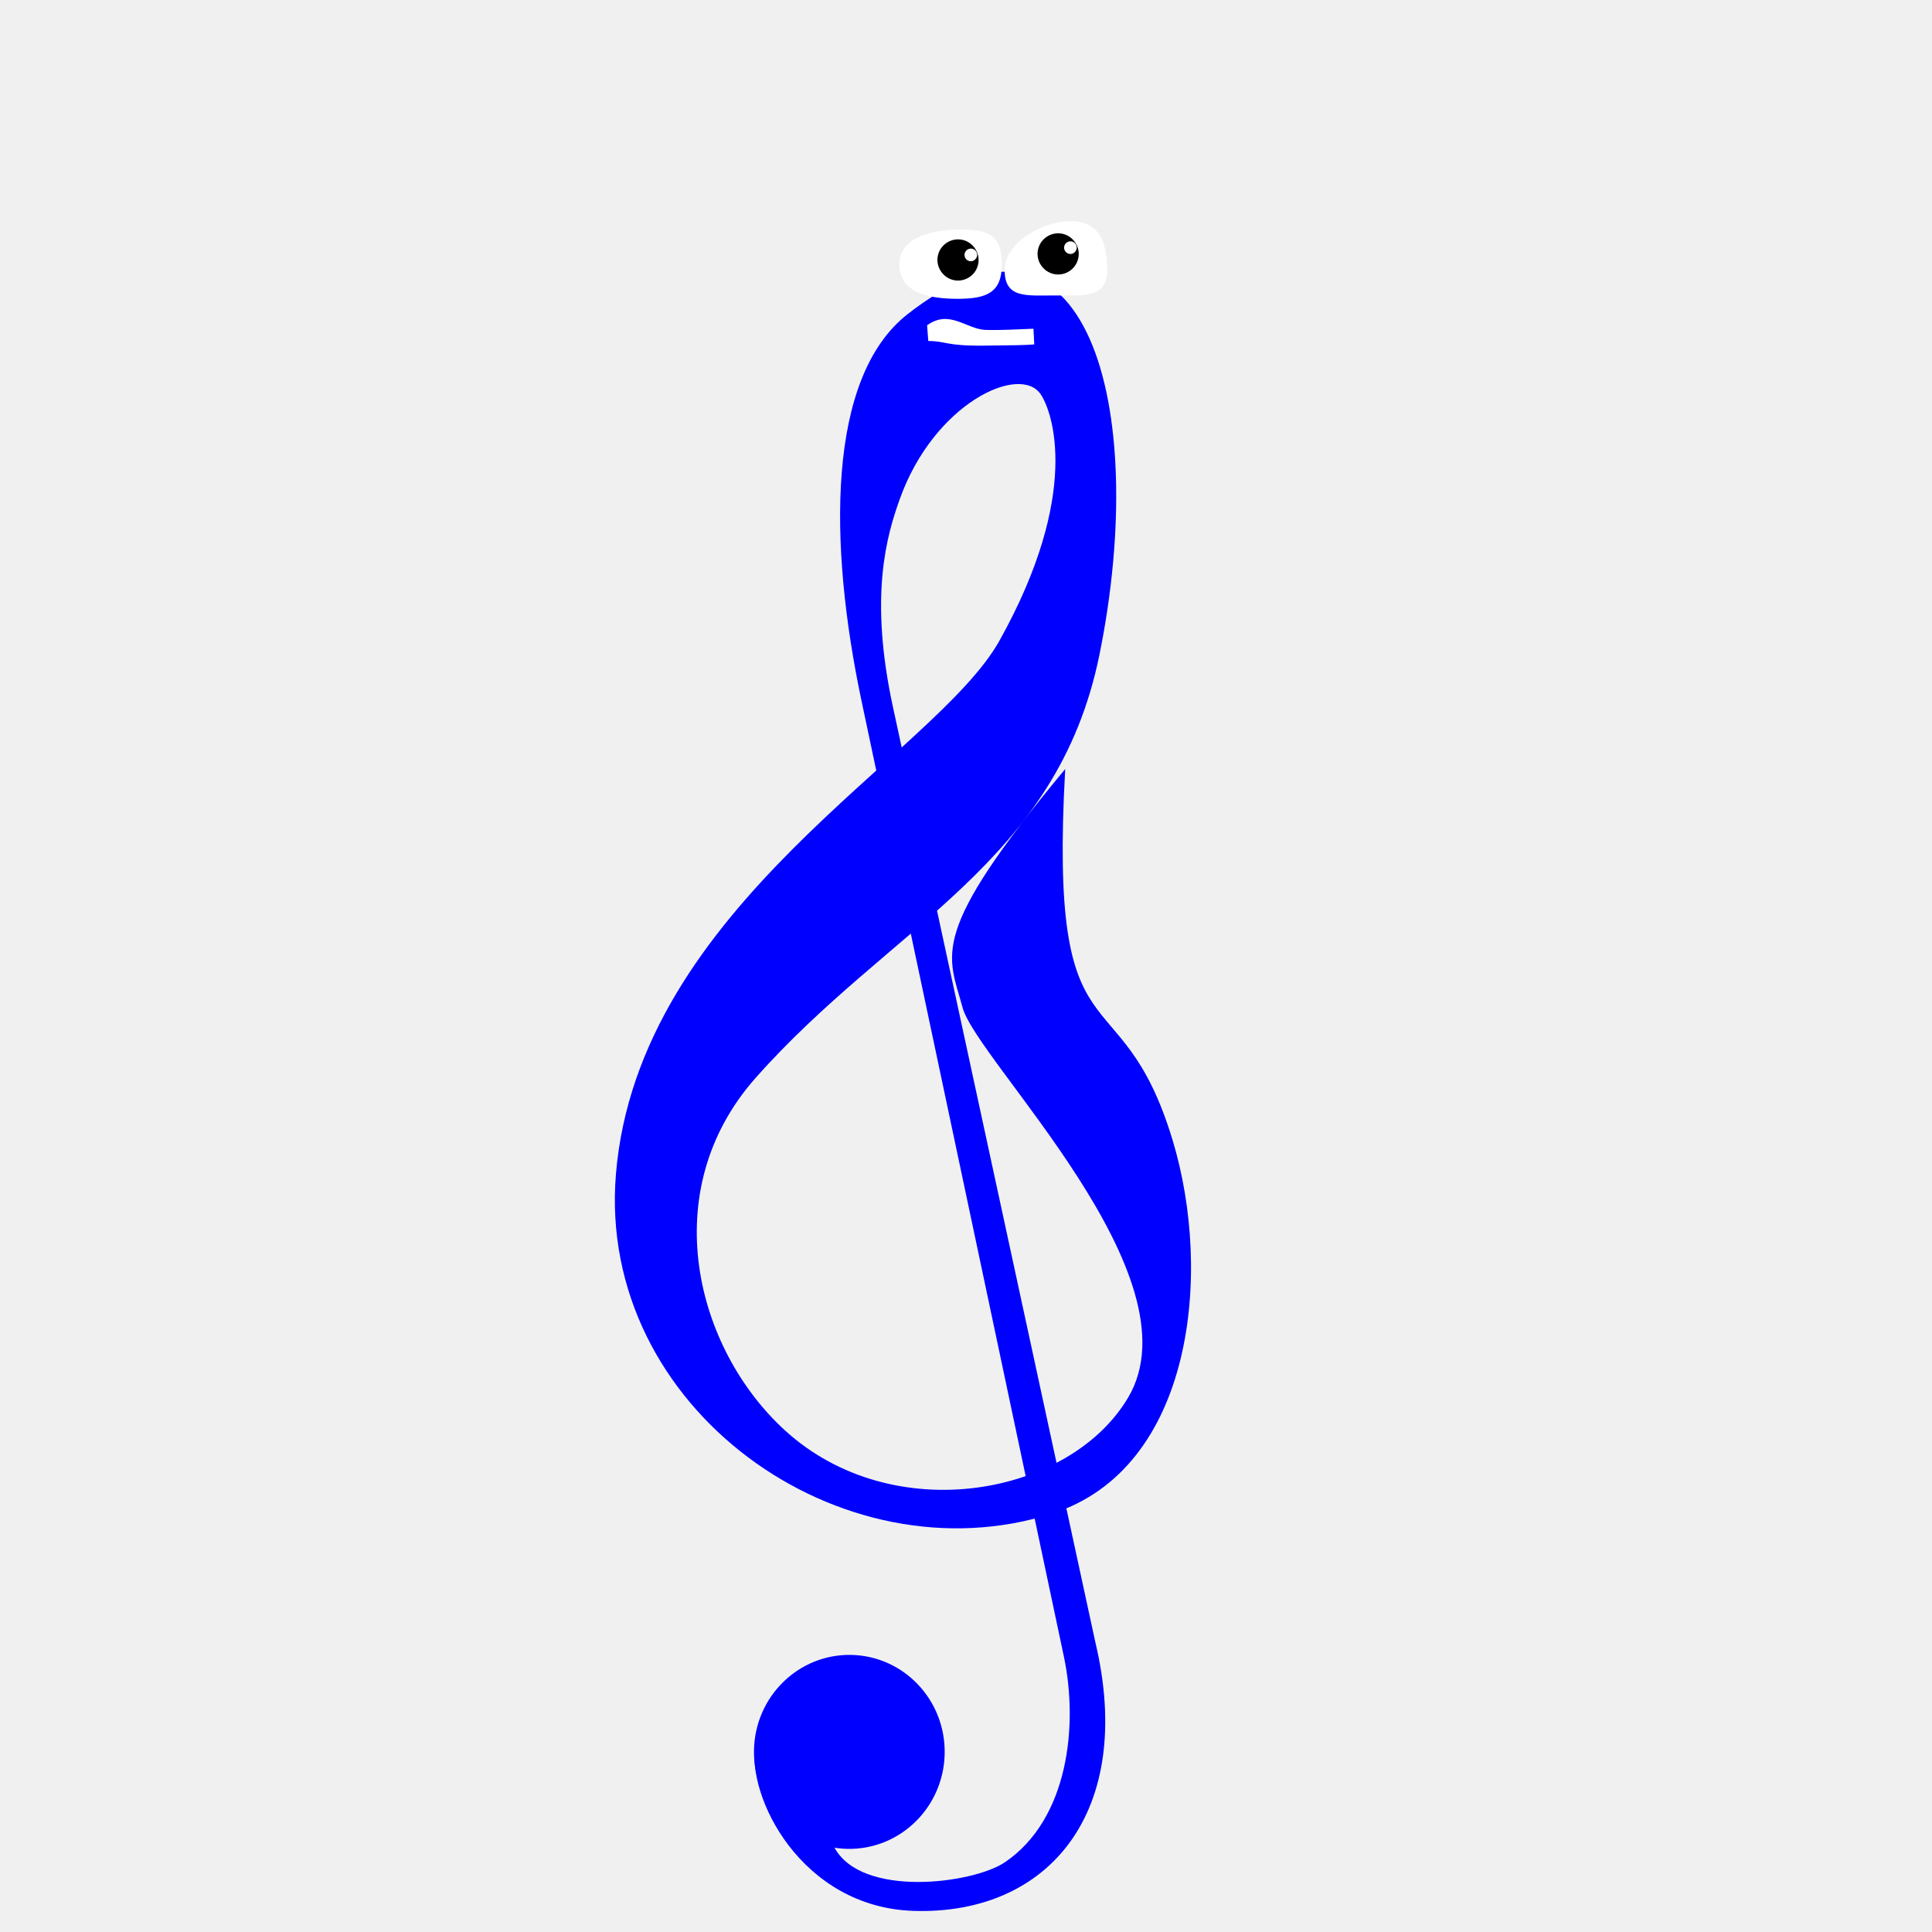
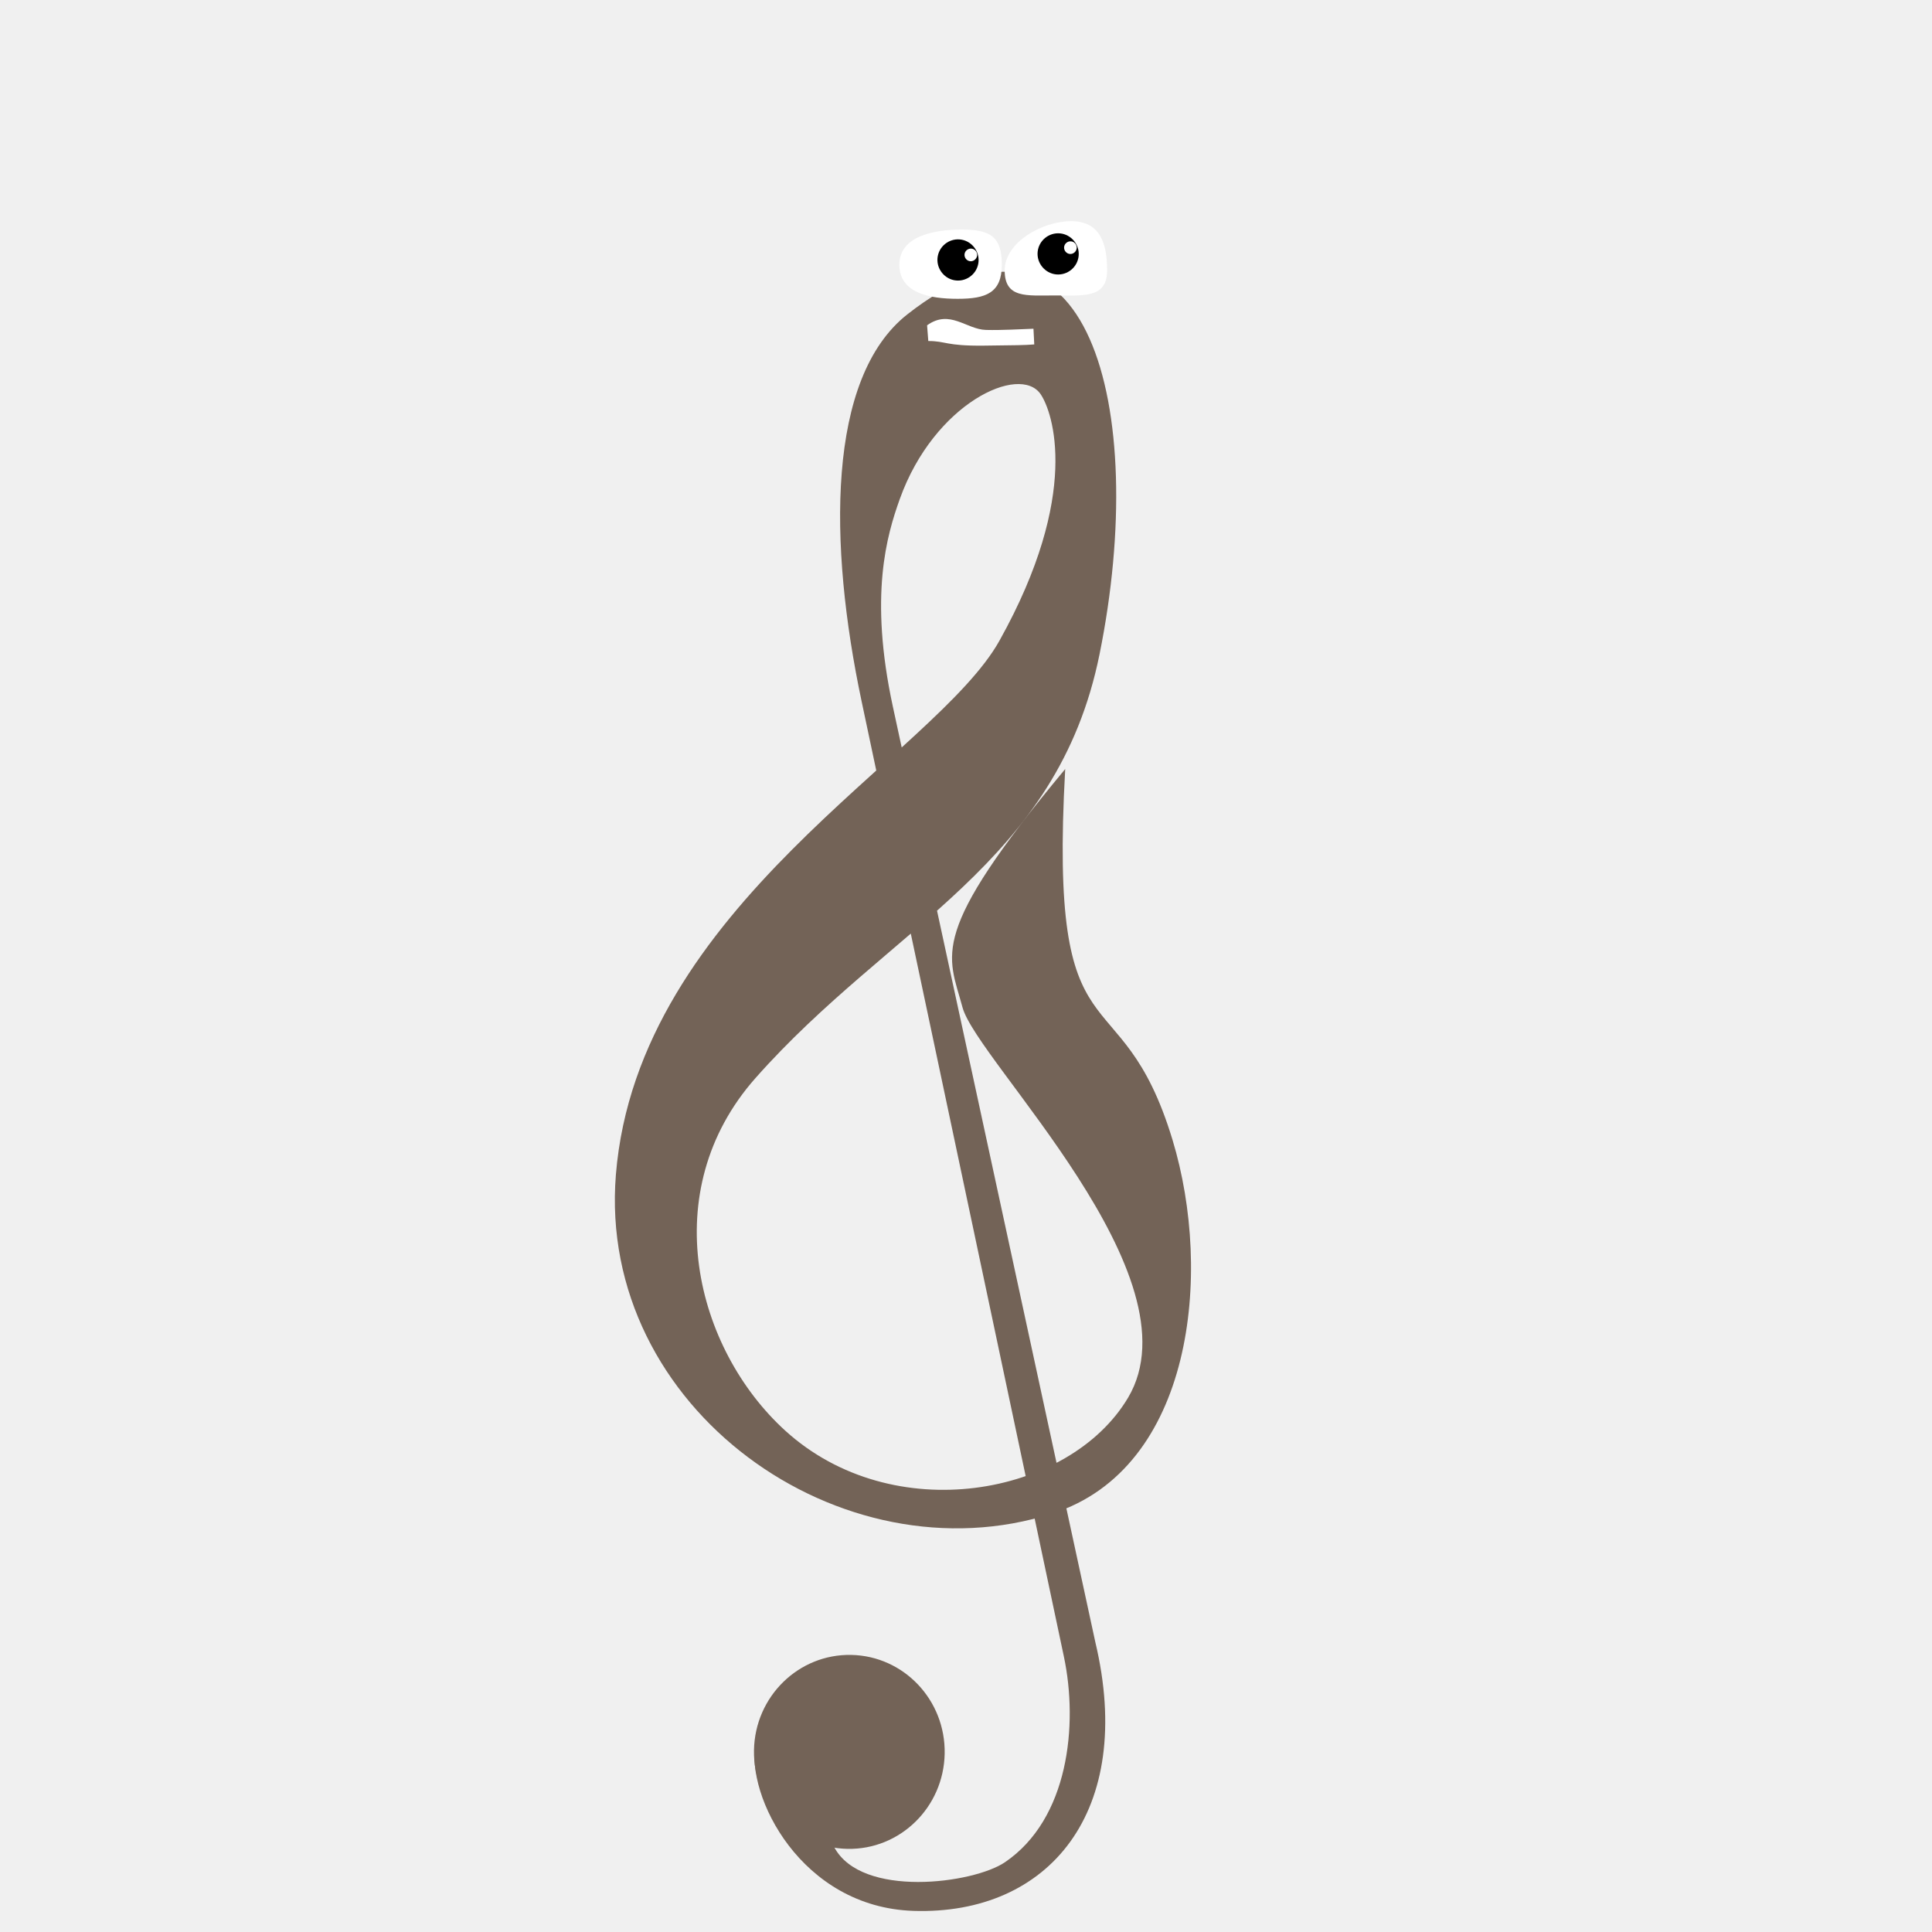
<svg xmlns="http://www.w3.org/2000/svg" version="1.1" id="Layer_1" x="0px" y="0px" viewBox="-57 180.9 480 480" style="enable-background:new -57 180.9 480 480;" xml:space="preserve">
  <defs id="defs5310" />
  <style type="text/css" id="style5297">
	.st0{fill:#FFFFFF;}
	.st1{fill:#4400FF;}
</style>
-   <g id="page1" transform="matrix(6.281062,0,0,6.281062,31.90453,215.8294)" style="fill:#0000ff">
+   <g id="page1" transform="matrix(6.281062,0,0,6.281062,31.90453,215.8294)" style="fill:#736357">
    <g id="g1876" transform="matrix(1.010278,0,0,1.010278,-24.38602,-0.986803)" style="fill:#0000ff">
-       <path id="path1947" d="m 39.709,63.702 c -0.392,2.095 1.791,6.444 6.182,6.586 5.308,0.172 8.7,-3.894 7.12,-10.529 L 45.087,23.146 c -0.943,-4.359 -0.235,-6.723 0.268,-8.131 1.344,-3.759 4.701,-5.309 5.518,-4.106 0.467,0.687 1.595,3.9 -1.617,9.653 -2.505,4.487 -14.159,10.372 -15.015,20.903 -0.74,9.157 8.834,15.921 17.098,13.262 5.486,-1.765 6.286,-9.38 4.696,-14.625 -2.053,-6.774 -4.864,-2.655 -4.202,-14.52 -5.414,6.506 -4.582,7.24 -4.02,9.335 0.562,2.095 9.307,10.524 6.481,15.279 -2.298,3.867 -9.214,5.116 -13.42,1.292 C 37.351,48.282 35.787,42.11 39.708,37.68 45.019,31.679 51.512,29.304 53.177,21.089 55.146,11.375 52.67,2.271 45.655,7.778 42.495,10.259 42.557,16.769 43.863,22.937 l 7.918,37.393 c 0.567,2.677 0.187,6.361 -2.308,8.054 -1.236,0.839 -5.611,1.416 -6.681,-0.586" style="fill-opacity:1;fill-rule:nonzero;fill:#0000ff" />
-       <ellipse transform="matrix(-1.08512,-0.02036848,0.02036848,-1.08512,90.68868,135.0572)" id="path4608" style="fill:#0000ff;fill-opacity:1" cx="44.809" cy="64.584" rx="3.44" ry="3.499" />
+       <path id="path1947" d="m 39.709,63.702 c -0.392,2.095 1.791,6.444 6.182,6.586 5.308,0.172 8.7,-3.894 7.12,-10.529 L 45.087,23.146 c -0.943,-4.359 -0.235,-6.723 0.268,-8.131 1.344,-3.759 4.701,-5.309 5.518,-4.106 0.467,0.687 1.595,3.9 -1.617,9.653 -2.505,4.487 -14.159,10.372 -15.015,20.903 -0.74,9.157 8.834,15.921 17.098,13.262 5.486,-1.765 6.286,-9.38 4.696,-14.625 -2.053,-6.774 -4.864,-2.655 -4.202,-14.52 -5.414,6.506 -4.582,7.24 -4.02,9.335 0.562,2.095 9.307,10.524 6.481,15.279 -2.298,3.867 -9.214,5.116 -13.42,1.292 C 37.351,48.282 35.787,42.11 39.708,37.68 45.019,31.679 51.512,29.304 53.177,21.089 55.146,11.375 52.67,2.271 45.655,7.778 42.495,10.259 42.557,16.769 43.863,22.937 l 7.918,37.393 c 0.567,2.677 0.187,6.361 -2.308,8.054 -1.236,0.839 -5.611,1.416 -6.681,-0.586" style="fill-opacity:1;fill-rule:nonzero;fill:#736357" />
+       <ellipse transform="matrix(-1.08512,-0.02036848,0.02036848,-1.08512,90.68868,135.0572)" id="path4608" style="fill:#736357;fill-opacity:1" cx="44.809" cy="64.584" rx="3.44" ry="3.499" />
    </g>
  </g>
  <path d="m 191.902,246.661 c 0,7.029 -3.948,8.478 -10.978,8.478 -7.029,0 -14.478,-1.448 -14.478,-8.478 0,-7.029 8.448,-8.728 15.478,-8.728 7.029,0 9.978,1.698 9.978,8.728" style="font-variation-settings:normal;opacity:1;vector-effect:none;fill:#ffffff;fill-opacity:1;fill-rule:evenodd;stroke-linecap:butt;stroke-linejoin:miter;stroke-miterlimit:4;stroke-dasharray:none;stroke-dashoffset:0;stop-color:#000000;stop-opacity:1" id="path152" />
  <path id="path1016" style="font-variation-settings:normal;opacity:1;vector-effect:none;fill:#ffffff;fill-opacity:1;fill-rule:evenodd;stop-color:#000000;stop-opacity:1" d="m 218.065,248.075 c 0,7.029 -5.948,6.228 -12.978,6.228 -7.029,0 -12.478,0.802 -12.478,-6.228 0,-7.029 9.448,-12.228 16.478,-12.228 7.029,0 8.978,5.198 8.978,12.228" />
  <path id="path8" d="m 185.758,244.473 c 0.098,-0.85 -0.421,-1.619 -1.258,-1.782 -0.837,-0.163 -1.683,0.408 -1.846,1.245 -0.163,0.837 0.408,1.683 1.245,1.846 0.837,0.163 1.683,-0.408 1.859,-1.31 v 0 l 0.281,1.993 c -0.538,2.769 -3.231,4.585 -6,4.047 -2.705,-0.526 -4.585,-3.231 -4.047,-6 0.538,-2.769 3.231,-4.585 6,-4.047 2.705,0.526 4.585,3.231 4.047,6" style="stroke-width:0.656" />
  <path id="path10" d="m 210.516,242.515 c 0.016,-0.855 -0.574,-1.571 -1.423,-1.653 -0.849,-0.081 -1.637,0.567 -1.718,1.416 -0.081,0.849 0.567,1.637 1.416,1.718 0.849,0.081 1.637,-0.568 1.725,-1.482 v 0 l 0.471,1.957 c -0.27,2.808 -2.776,4.874 -5.585,4.604 -2.743,-0.264 -4.874,-2.776 -4.604,-5.585 0.27,-2.808 2.776,-4.874 5.585,-4.604 2.743,0.264 4.874,2.776 4.604,5.585" style="stroke-width:0.656" />
  <path id="path14" class="st0" d="m 173.632,265.623 c 4.4,0 4.328,1.249 13.728,1.149 8.3,-0.1 10,-0.1 12.6,-0.3 l -0.2,-3.9 c -3,0.1 -7.867,0.404 -11.8,0.3 -4.889,-0.13 -8.972,-5.215 -14.628,-1.149" style="fill:#ffffff" />
  <rect style="fill:#000000;fill-opacity:0;stroke-width:1.283;stroke-miterlimit:4;stroke-dasharray:none" id="rect1181" width="154" height="424" x="91" y="234" />
</svg>
